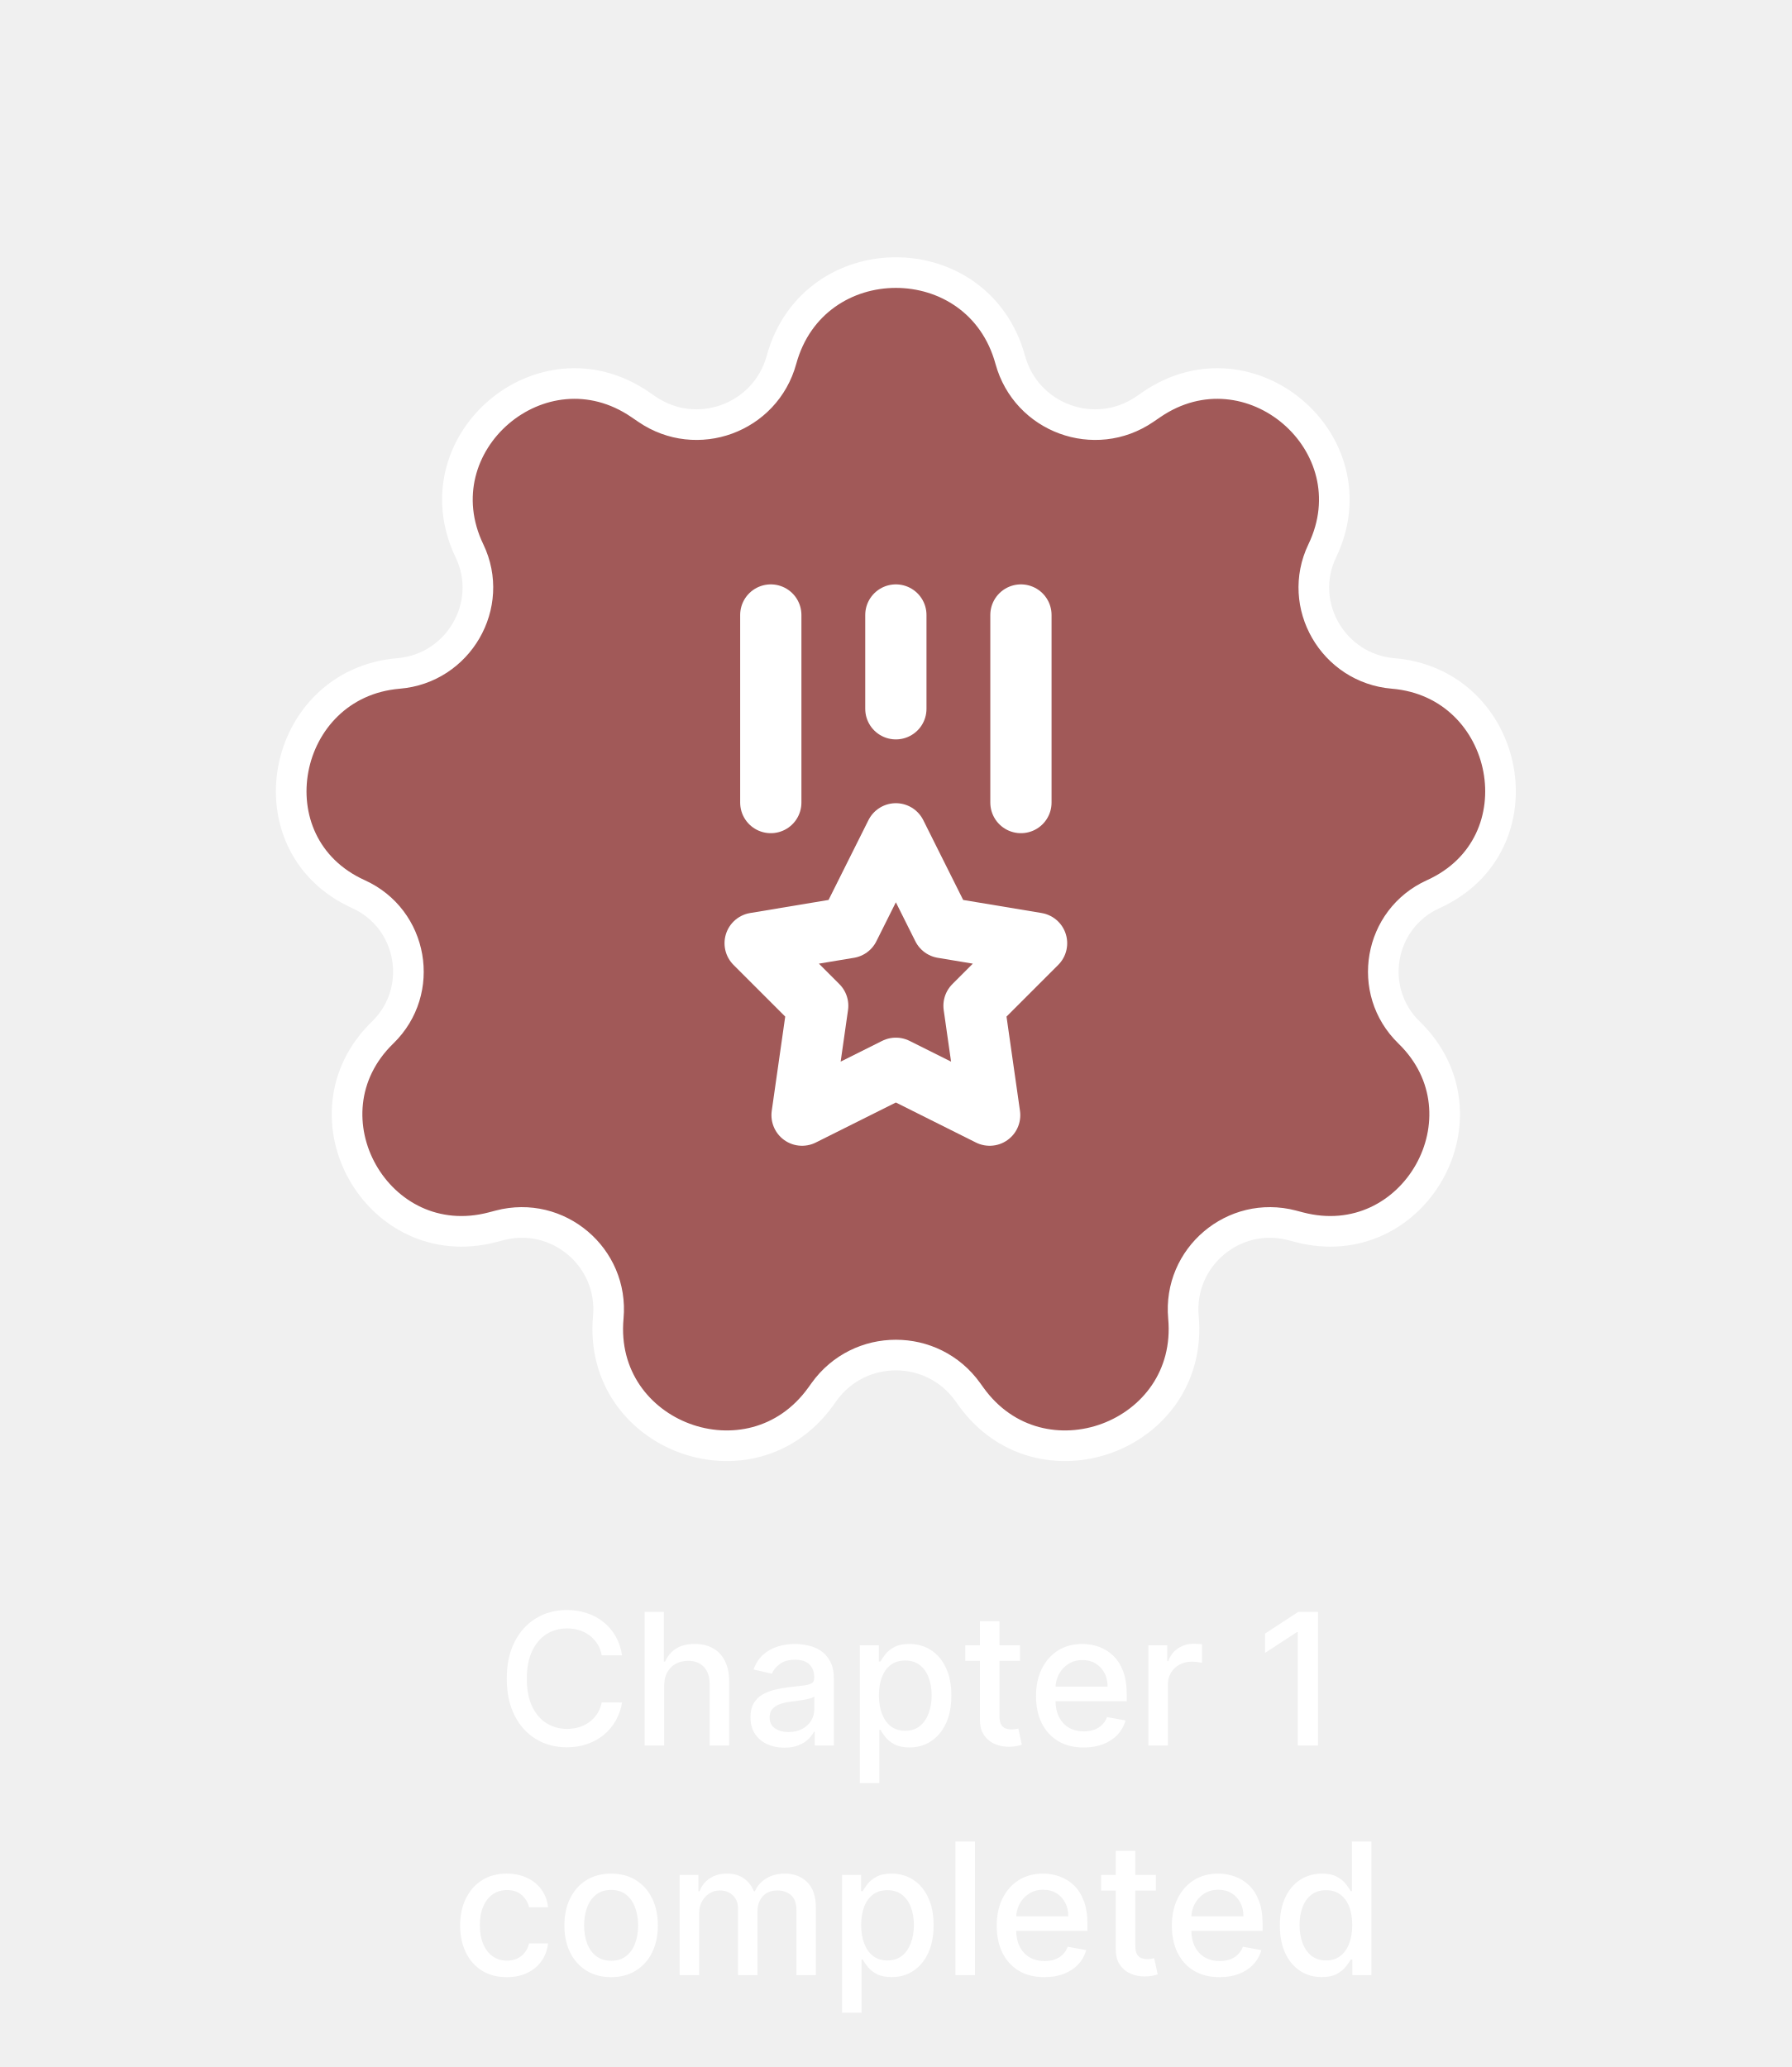
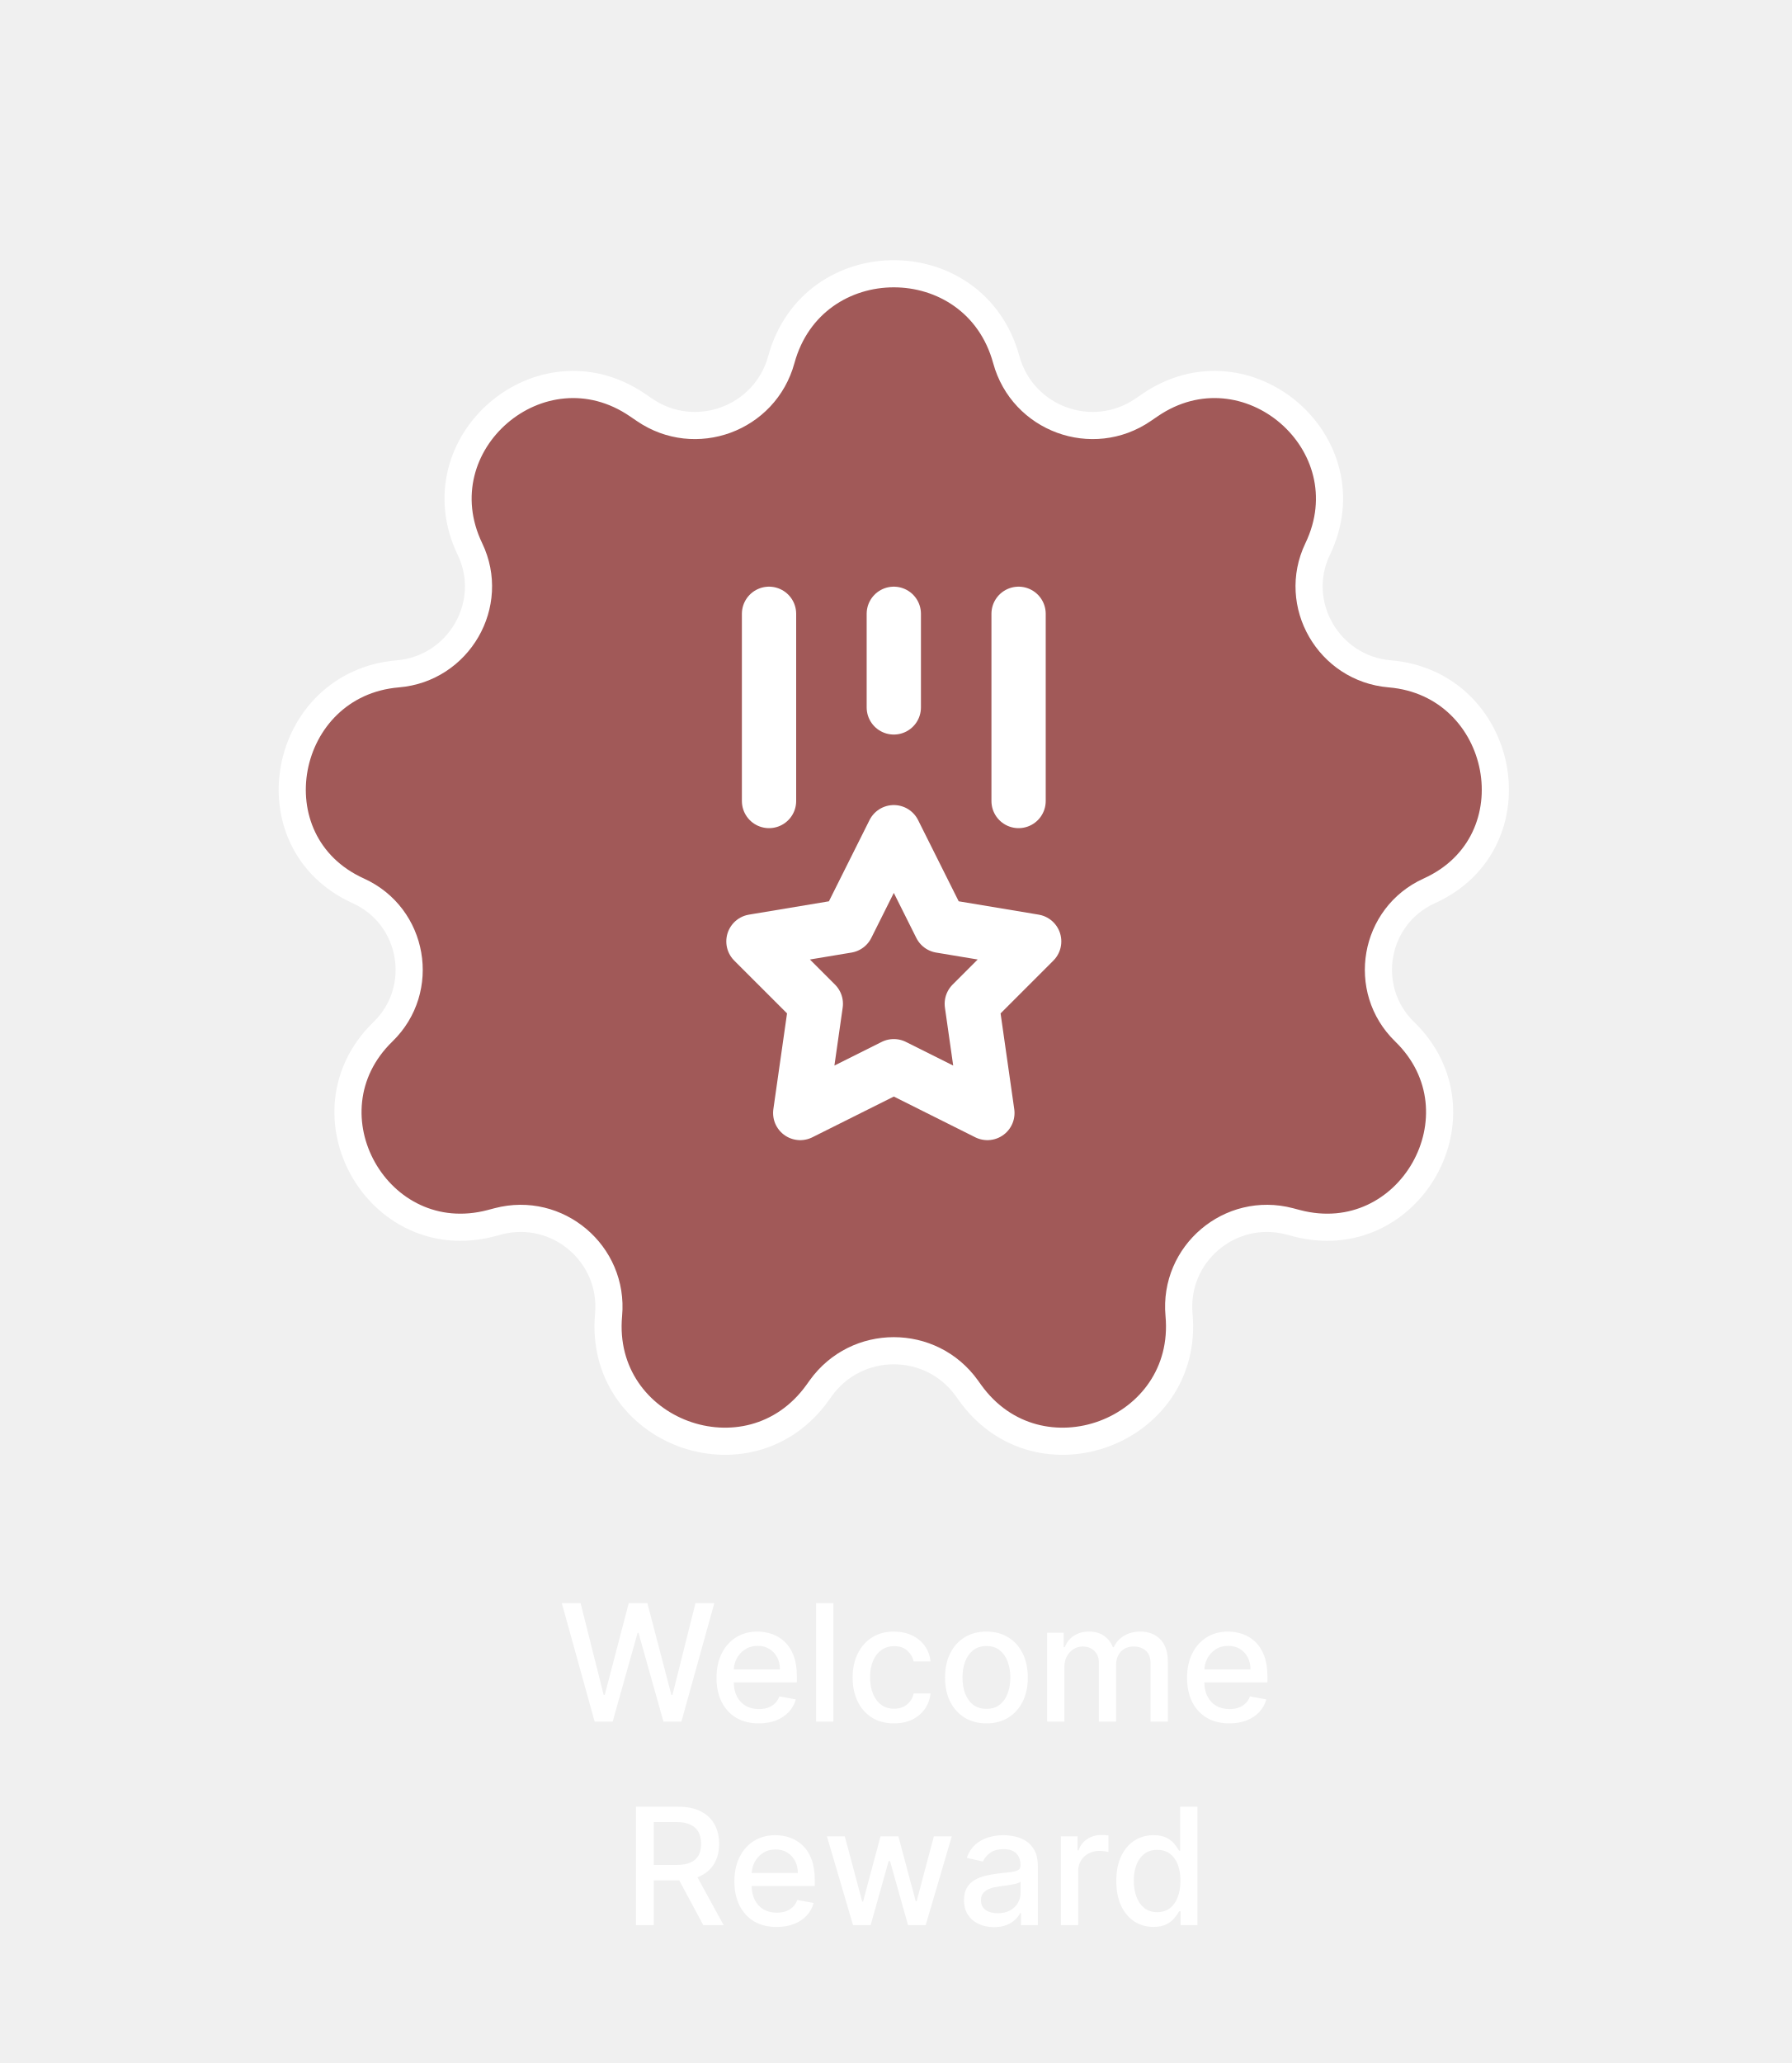
- <svg xmlns="http://www.w3.org/2000/svg" width="117" height="135" viewBox="0 0 117 135" fill="none">
-   <path d="M51.03 23.503C53.11 15.903 63.89 15.903 65.97 23.503C67.012 27.31 71.494 28.956 74.752 26.727L75.202 26.42C81.619 22.031 89.707 28.971 86.342 35.98C84.651 39.502 87.053 43.655 90.972 43.984C98.664 44.631 100.74 55.162 93.592 58.399C90.028 60.013 89.208 64.709 92.013 67.436C97.577 72.844 92.341 82.121 84.835 80.152L84.371 80.03C80.565 79.032 76.923 82.116 77.279 86.034C77.988 93.823 67.956 97.557 63.399 91.201L63.191 90.911C60.889 87.699 56.111 87.699 53.809 90.911L53.601 91.201C49.044 97.557 39.012 93.823 39.721 86.034C40.077 82.116 36.435 79.032 32.629 80.03L32.165 80.152C24.659 82.121 19.423 72.844 24.987 67.436C27.792 64.709 26.971 60.013 23.408 58.399C16.26 55.162 18.336 44.631 26.028 43.984C29.947 43.655 32.349 39.502 30.658 35.98C27.294 28.971 35.381 22.031 41.798 26.42L42.248 26.727C45.506 28.956 49.988 27.31 51.03 23.503Z" fill="#A15958" stroke="white" stroke-width="2" />
-   <path d="M40.621 108.111H39.292C39.241 107.827 39.146 107.577 39.006 107.361C38.867 107.145 38.697 106.962 38.495 106.811C38.293 106.661 38.068 106.547 37.818 106.47C37.57 106.393 37.307 106.355 37.029 106.355C36.526 106.355 36.076 106.482 35.678 106.734C35.283 106.987 34.971 107.358 34.741 107.847C34.514 108.335 34.4 108.932 34.4 109.636C34.4 110.347 34.514 110.946 34.741 111.435C34.971 111.923 35.285 112.293 35.682 112.543C36.08 112.793 36.528 112.918 37.025 112.918C37.3 112.918 37.562 112.881 37.809 112.807C38.059 112.73 38.285 112.618 38.486 112.47C38.688 112.322 38.859 112.142 38.998 111.929C39.14 111.713 39.238 111.466 39.292 111.188L40.621 111.192C40.55 111.621 40.413 112.016 40.208 112.376C40.006 112.734 39.746 113.044 39.428 113.305C39.113 113.564 38.752 113.764 38.346 113.906C37.94 114.048 37.496 114.119 37.016 114.119C36.261 114.119 35.587 113.94 34.996 113.582C34.406 113.222 33.94 112.706 33.599 112.036C33.261 111.365 33.092 110.565 33.092 109.636C33.092 108.705 33.262 107.905 33.603 107.237C33.944 106.567 34.41 106.053 35.001 105.695C35.592 105.334 36.264 105.153 37.016 105.153C37.479 105.153 37.911 105.22 38.312 105.354C38.715 105.484 39.077 105.678 39.398 105.933C39.719 106.186 39.985 106.496 40.195 106.862C40.406 107.226 40.548 107.642 40.621 108.111ZM43.369 110.114V114H42.095V105.273H43.352V108.52H43.433C43.586 108.168 43.821 107.888 44.136 107.68C44.451 107.473 44.863 107.369 45.372 107.369C45.821 107.369 46.213 107.462 46.548 107.646C46.886 107.831 47.147 108.107 47.332 108.473C47.52 108.837 47.613 109.291 47.613 109.837V114H46.339V109.99C46.339 109.51 46.216 109.138 45.968 108.874C45.721 108.607 45.377 108.473 44.937 108.473C44.636 108.473 44.366 108.537 44.127 108.665C43.892 108.793 43.706 108.98 43.569 109.227C43.436 109.472 43.369 109.767 43.369 110.114ZM51.218 114.145C50.804 114.145 50.429 114.068 50.093 113.915C49.758 113.759 49.492 113.533 49.297 113.237C49.103 112.942 49.007 112.58 49.007 112.151C49.007 111.781 49.078 111.477 49.22 111.239C49.362 111 49.554 110.811 49.795 110.672C50.037 110.533 50.306 110.428 50.605 110.357C50.903 110.286 51.207 110.232 51.517 110.195C51.909 110.149 52.227 110.112 52.471 110.084C52.716 110.053 52.893 110.003 53.004 109.935C53.115 109.866 53.17 109.756 53.17 109.602V109.572C53.17 109.2 53.065 108.912 52.855 108.707C52.647 108.503 52.338 108.401 51.926 108.401C51.497 108.401 51.159 108.496 50.912 108.686C50.667 108.874 50.498 109.082 50.404 109.312L49.207 109.04C49.349 108.642 49.556 108.321 49.829 108.077C50.105 107.83 50.422 107.651 50.779 107.54C51.137 107.426 51.514 107.369 51.909 107.369C52.17 107.369 52.447 107.401 52.74 107.463C53.035 107.523 53.311 107.634 53.566 107.795C53.825 107.957 54.037 108.189 54.201 108.49C54.366 108.788 54.449 109.176 54.449 109.653V114H53.204V113.105H53.153C53.071 113.27 52.947 113.432 52.782 113.591C52.617 113.75 52.406 113.882 52.147 113.987C51.889 114.092 51.579 114.145 51.218 114.145ZM51.495 113.122C51.848 113.122 52.149 113.053 52.399 112.913C52.652 112.774 52.843 112.592 52.974 112.368C53.108 112.141 53.174 111.898 53.174 111.639V110.795C53.129 110.841 53.041 110.884 52.91 110.923C52.782 110.96 52.636 110.993 52.471 111.021C52.306 111.047 52.146 111.071 51.99 111.094C51.834 111.114 51.703 111.131 51.598 111.145C51.35 111.176 51.125 111.229 50.92 111.303C50.718 111.376 50.556 111.483 50.434 111.622C50.315 111.759 50.255 111.94 50.255 112.168C50.255 112.483 50.372 112.722 50.605 112.884C50.838 113.043 51.135 113.122 51.495 113.122ZM56.146 116.455V107.455H57.39V108.516H57.496C57.57 108.379 57.677 108.222 57.816 108.043C57.955 107.864 58.148 107.707 58.396 107.574C58.643 107.438 58.969 107.369 59.376 107.369C59.904 107.369 60.376 107.503 60.791 107.77C61.205 108.037 61.531 108.422 61.766 108.925C62.005 109.428 62.124 110.033 62.124 110.74C62.124 111.447 62.006 112.054 61.771 112.56C61.535 113.062 61.211 113.45 60.799 113.723C60.387 113.993 59.917 114.128 59.389 114.128C58.991 114.128 58.666 114.061 58.413 113.928C58.163 113.794 57.967 113.638 57.825 113.459C57.682 113.28 57.573 113.121 57.496 112.982H57.42V116.455H56.146ZM57.394 110.727C57.394 111.187 57.461 111.591 57.594 111.938C57.728 112.284 57.921 112.555 58.174 112.751C58.427 112.945 58.736 113.041 59.103 113.041C59.484 113.041 59.802 112.94 60.057 112.739C60.313 112.534 60.506 112.257 60.637 111.908C60.771 111.558 60.837 111.165 60.837 110.727C60.837 110.295 60.772 109.908 60.641 109.564C60.514 109.22 60.32 108.949 60.062 108.75C59.806 108.551 59.486 108.452 59.103 108.452C58.734 108.452 58.421 108.547 58.166 108.737C57.913 108.928 57.721 109.193 57.59 109.534C57.459 109.875 57.394 110.273 57.394 110.727ZM66.607 107.455V108.477H63.032V107.455H66.607ZM63.991 105.886H65.265V112.078C65.265 112.325 65.302 112.511 65.376 112.636C65.45 112.759 65.545 112.842 65.661 112.888C65.781 112.93 65.91 112.952 66.049 112.952C66.151 112.952 66.241 112.945 66.317 112.93C66.394 112.916 66.454 112.905 66.496 112.896L66.727 113.949C66.653 113.977 66.548 114.006 66.411 114.034C66.275 114.065 66.104 114.082 65.9 114.085C65.565 114.091 65.252 114.031 64.962 113.906C64.673 113.781 64.438 113.588 64.259 113.327C64.08 113.065 63.991 112.737 63.991 112.342V105.886ZM70.767 114.132C70.123 114.132 69.567 113.994 69.101 113.719C68.638 113.44 68.28 113.05 68.027 112.547C67.777 112.041 67.652 111.449 67.652 110.77C67.652 110.099 67.777 109.509 68.027 108.997C68.28 108.486 68.632 108.087 69.084 107.8C69.539 107.513 70.07 107.369 70.678 107.369C71.047 107.369 71.405 107.43 71.752 107.553C72.098 107.675 72.409 107.866 72.685 108.128C72.961 108.389 73.178 108.729 73.337 109.146C73.496 109.561 73.576 110.065 73.576 110.659V111.111H68.373V110.156H72.327C72.327 109.821 72.259 109.524 72.123 109.266C71.986 109.004 71.794 108.798 71.547 108.648C71.303 108.497 71.016 108.422 70.686 108.422C70.329 108.422 70.016 108.51 69.749 108.686C69.485 108.859 69.28 109.087 69.135 109.368C68.993 109.646 68.922 109.949 68.922 110.276V111.021C68.922 111.459 68.999 111.831 69.152 112.138C69.309 112.445 69.526 112.679 69.804 112.841C70.083 113 70.408 113.08 70.78 113.08C71.022 113.08 71.242 113.045 71.441 112.977C71.64 112.906 71.811 112.801 71.956 112.662C72.101 112.523 72.212 112.351 72.289 112.146L73.495 112.364C73.398 112.719 73.225 113.03 72.975 113.297C72.728 113.561 72.416 113.767 72.041 113.915C71.669 114.06 71.245 114.132 70.767 114.132ZM74.989 114V107.455H76.221V108.494H76.289C76.408 108.142 76.619 107.865 76.92 107.663C77.224 107.459 77.567 107.357 77.951 107.357C78.031 107.357 78.124 107.359 78.232 107.365C78.343 107.371 78.43 107.378 78.492 107.386V108.605C78.441 108.591 78.35 108.575 78.219 108.558C78.089 108.538 77.958 108.528 77.827 108.528C77.526 108.528 77.258 108.592 77.022 108.72C76.789 108.845 76.604 109.02 76.468 109.244C76.332 109.466 76.263 109.719 76.263 110.003V114H74.989ZM86.065 105.273V114H84.744V106.594H84.692L82.604 107.957V106.696L84.782 105.273H86.065ZM33.098 129.132C32.465 129.132 31.919 128.989 31.462 128.702C31.007 128.412 30.658 128.013 30.413 127.504C30.169 126.996 30.047 126.413 30.047 125.757C30.047 125.092 30.172 124.506 30.422 123.997C30.672 123.486 31.024 123.087 31.479 122.8C31.933 122.513 32.469 122.369 33.085 122.369C33.582 122.369 34.026 122.462 34.415 122.646C34.804 122.828 35.118 123.084 35.356 123.413C35.598 123.743 35.742 124.128 35.787 124.568H34.547C34.479 124.261 34.322 123.997 34.078 123.776C33.837 123.554 33.513 123.443 33.106 123.443C32.751 123.443 32.44 123.537 32.173 123.724C31.909 123.909 31.703 124.173 31.555 124.517C31.408 124.858 31.334 125.261 31.334 125.727C31.334 126.205 31.406 126.616 31.551 126.963C31.696 127.31 31.901 127.578 32.165 127.768C32.432 127.959 32.746 128.054 33.106 128.054C33.348 128.054 33.567 128.01 33.763 127.922C33.962 127.831 34.128 127.702 34.261 127.534C34.398 127.366 34.493 127.165 34.547 126.929H35.787C35.742 127.352 35.604 127.73 35.374 128.062C35.144 128.395 34.835 128.656 34.449 128.847C34.065 129.037 33.615 129.132 33.098 129.132ZM39.907 129.132C39.293 129.132 38.758 128.991 38.3 128.71C37.843 128.429 37.488 128.036 37.235 127.53C36.982 127.024 36.855 126.433 36.855 125.757C36.855 125.078 36.982 124.484 37.235 123.976C37.488 123.467 37.843 123.072 38.3 122.791C38.758 122.51 39.293 122.369 39.907 122.369C40.52 122.369 41.056 122.51 41.513 122.791C41.971 123.072 42.326 123.467 42.578 123.976C42.831 124.484 42.958 125.078 42.958 125.757C42.958 126.433 42.831 127.024 42.578 127.53C42.326 128.036 41.971 128.429 41.513 128.71C41.056 128.991 40.52 129.132 39.907 129.132ZM39.911 128.062C40.309 128.062 40.638 127.957 40.9 127.747C41.161 127.537 41.354 127.257 41.479 126.908C41.607 126.558 41.671 126.173 41.671 125.753C41.671 125.335 41.607 124.952 41.479 124.602C41.354 124.25 41.161 123.967 40.9 123.754C40.638 123.541 40.309 123.435 39.911 123.435C39.51 123.435 39.178 123.541 38.914 123.754C38.652 123.967 38.458 124.25 38.33 124.602C38.205 124.952 38.142 125.335 38.142 125.753C38.142 126.173 38.205 126.558 38.33 126.908C38.458 127.257 38.652 127.537 38.914 127.747C39.178 127.957 39.51 128.062 39.911 128.062ZM44.38 129V122.455H45.603V123.52H45.684C45.82 123.159 46.043 122.878 46.353 122.676C46.663 122.472 47.033 122.369 47.465 122.369C47.903 122.369 48.269 122.472 48.565 122.676C48.863 122.881 49.083 123.162 49.225 123.52H49.293C49.45 123.17 49.698 122.892 50.039 122.685C50.38 122.474 50.786 122.369 51.258 122.369C51.852 122.369 52.336 122.555 52.711 122.928C53.089 123.3 53.278 123.861 53.278 124.611V129H52.004V124.73C52.004 124.287 51.883 123.966 51.641 123.767C51.4 123.568 51.111 123.469 50.776 123.469C50.361 123.469 50.039 123.597 49.809 123.852C49.579 124.105 49.464 124.43 49.464 124.828V129H48.194V124.649C48.194 124.294 48.083 124.009 47.861 123.793C47.64 123.577 47.352 123.469 46.996 123.469C46.755 123.469 46.532 123.533 46.327 123.661C46.126 123.786 45.962 123.96 45.837 124.185C45.715 124.409 45.654 124.669 45.654 124.964V129H44.38ZM54.985 131.455V122.455H56.23V123.516H56.336C56.41 123.379 56.517 123.222 56.656 123.043C56.795 122.864 56.988 122.707 57.235 122.574C57.483 122.438 57.809 122.369 58.216 122.369C58.744 122.369 59.216 122.503 59.63 122.77C60.045 123.037 60.37 123.422 60.606 123.925C60.845 124.428 60.964 125.033 60.964 125.74C60.964 126.447 60.846 127.054 60.61 127.56C60.375 128.062 60.051 128.45 59.639 128.723C59.227 128.993 58.757 129.128 58.228 129.128C57.831 129.128 57.505 129.061 57.252 128.928C57.002 128.794 56.806 128.638 56.664 128.459C56.522 128.28 56.413 128.121 56.336 127.982H56.26V131.455H54.985ZM56.234 125.727C56.234 126.187 56.301 126.591 56.434 126.938C56.568 127.284 56.761 127.555 57.014 127.751C57.267 127.945 57.576 128.041 57.943 128.041C58.324 128.041 58.642 127.94 58.897 127.739C59.153 127.534 59.346 127.257 59.477 126.908C59.61 126.558 59.677 126.165 59.677 125.727C59.677 125.295 59.612 124.908 59.481 124.564C59.353 124.22 59.16 123.949 58.902 123.75C58.646 123.551 58.326 123.452 57.943 123.452C57.574 123.452 57.261 123.547 57.005 123.737C56.752 123.928 56.561 124.193 56.43 124.534C56.299 124.875 56.234 125.273 56.234 125.727ZM63.666 120.273V129H62.392V120.273H63.666ZM68.201 129.132C67.556 129.132 67.001 128.994 66.535 128.719C66.072 128.44 65.714 128.05 65.461 127.547C65.211 127.041 65.086 126.449 65.086 125.77C65.086 125.099 65.211 124.509 65.461 123.997C65.714 123.486 66.066 123.087 66.518 122.8C66.972 122.513 67.504 122.369 68.112 122.369C68.481 122.369 68.839 122.43 69.185 122.553C69.532 122.675 69.843 122.866 70.119 123.128C70.394 123.389 70.612 123.729 70.771 124.146C70.93 124.561 71.009 125.065 71.009 125.659V126.111H65.806V125.156H69.761C69.761 124.821 69.692 124.524 69.556 124.266C69.42 124.004 69.228 123.798 68.981 123.648C68.737 123.497 68.45 123.422 68.12 123.422C67.762 123.422 67.45 123.51 67.183 123.686C66.918 123.859 66.714 124.087 66.569 124.368C66.427 124.646 66.356 124.949 66.356 125.276V126.021C66.356 126.459 66.433 126.831 66.586 127.138C66.742 127.445 66.96 127.679 67.238 127.841C67.516 128 67.842 128.08 68.214 128.08C68.455 128.08 68.675 128.045 68.874 127.977C69.073 127.906 69.245 127.801 69.39 127.662C69.535 127.523 69.646 127.351 69.722 127.146L70.928 127.364C70.832 127.719 70.658 128.03 70.408 128.297C70.161 128.561 69.85 128.767 69.475 128.915C69.103 129.06 68.678 129.132 68.201 129.132ZM75.478 122.455V123.477H71.903V122.455H75.478ZM72.862 120.886H74.136V127.078C74.136 127.325 74.173 127.511 74.247 127.636C74.321 127.759 74.416 127.842 74.532 127.888C74.652 127.93 74.781 127.952 74.92 127.952C75.022 127.952 75.112 127.945 75.189 127.93C75.265 127.916 75.325 127.905 75.368 127.896L75.598 128.949C75.524 128.977 75.419 129.006 75.282 129.034C75.146 129.065 74.975 129.082 74.771 129.085C74.436 129.091 74.123 129.031 73.834 128.906C73.544 128.781 73.309 128.588 73.13 128.327C72.951 128.065 72.862 127.737 72.862 127.342V120.886ZM79.638 129.132C78.994 129.132 78.438 128.994 77.972 128.719C77.509 128.44 77.151 128.05 76.898 127.547C76.648 127.041 76.523 126.449 76.523 125.77C76.523 125.099 76.648 124.509 76.898 123.997C77.151 123.486 77.504 123.087 77.955 122.8C78.41 122.513 78.941 122.369 79.549 122.369C79.918 122.369 80.276 122.43 80.623 122.553C80.969 122.675 81.281 122.866 81.556 123.128C81.832 123.389 82.049 123.729 82.208 124.146C82.367 124.561 82.447 125.065 82.447 125.659V126.111H77.244V125.156H81.198C81.198 124.821 81.13 124.524 80.994 124.266C80.857 124.004 80.665 123.798 80.418 123.648C80.174 123.497 79.887 123.422 79.558 123.422C79.2 123.422 78.887 123.51 78.62 123.686C78.356 123.859 78.151 124.087 78.006 124.368C77.864 124.646 77.793 124.949 77.793 125.276V126.021C77.793 126.459 77.87 126.831 78.023 127.138C78.18 127.445 78.397 127.679 78.675 127.841C78.954 128 79.279 128.08 79.651 128.08C79.893 128.08 80.113 128.045 80.312 127.977C80.511 127.906 80.683 127.801 80.827 127.662C80.972 127.523 81.083 127.351 81.16 127.146L82.366 127.364C82.269 127.719 82.096 128.03 81.846 128.297C81.599 128.561 81.288 128.767 80.913 128.915C80.54 129.06 80.116 129.132 79.638 129.132ZM86.311 129.128C85.782 129.128 85.311 128.993 84.896 128.723C84.484 128.45 84.16 128.062 83.924 127.56C83.691 127.054 83.575 126.447 83.575 125.74C83.575 125.033 83.693 124.428 83.929 123.925C84.167 123.422 84.494 123.037 84.909 122.77C85.323 122.503 85.794 122.369 86.319 122.369C86.725 122.369 87.052 122.438 87.299 122.574C87.549 122.707 87.743 122.864 87.879 123.043C88.018 123.222 88.126 123.379 88.203 123.516H88.279V120.273H89.554V129H88.309V127.982H88.203C88.126 128.121 88.015 128.28 87.87 128.459C87.728 128.638 87.532 128.794 87.282 128.928C87.032 129.061 86.709 129.128 86.311 129.128ZM86.592 128.041C86.959 128.041 87.268 127.945 87.521 127.751C87.777 127.555 87.97 127.284 88.1 126.938C88.234 126.591 88.301 126.187 88.301 125.727C88.301 125.273 88.235 124.875 88.105 124.534C87.974 124.193 87.782 123.928 87.529 123.737C87.277 123.547 86.964 123.452 86.592 123.452C86.209 123.452 85.889 123.551 85.633 123.75C85.377 123.949 85.184 124.22 85.054 124.564C84.926 124.908 84.862 125.295 84.862 125.727C84.862 126.165 84.927 126.558 85.058 126.908C85.189 127.257 85.382 127.534 85.637 127.739C85.896 127.94 86.214 128.041 86.592 128.041Z" fill="white" />
-   <path d="M58.5 40.167V46.292M50.333 40.167V52.417M66.667 40.167V52.417M58.5 69.771L52.375 72.833L53.396 65.688L49.312 61.604L55.438 60.583L58.5 54.458L61.562 60.583L67.688 61.604L63.604 65.688L64.625 72.833L58.5 69.771Z" stroke="white" stroke-width="4" stroke-linecap="round" stroke-linejoin="round" />
+ <svg xmlns="http://www.w3.org/2000/svg" width="132" height="152" viewBox="0 0 132 152" fill="none">
+   <path d="M57.578 26.495C59.886 18.062 71.847 18.062 74.155 26.495C75.351 30.865 80.497 32.755 84.236 30.197L84.743 29.851C91.862 24.981 100.833 32.68 97.101 40.455C95.157 44.503 97.918 49.271 102.417 49.649C110.957 50.367 113.248 62.05 105.325 65.639C101.233 67.493 100.29 72.886 103.512 76.018C109.684 82.017 103.876 92.308 95.55 90.124L95.027 89.986C90.658 88.84 86.477 92.38 86.886 96.879C87.672 105.521 76.541 109.665 71.485 102.612L71.251 102.285C68.608 98.599 63.125 98.599 60.482 102.285L60.248 102.612C55.192 109.665 44.061 105.521 44.848 96.879C45.257 92.38 41.075 88.84 36.706 89.986L36.184 90.124C27.857 92.308 22.049 82.017 28.222 76.018C31.443 72.886 30.5 67.493 26.407 65.639C18.485 62.05 20.777 50.367 29.316 49.649C33.815 49.271 36.575 44.503 34.632 40.455C30.9 32.68 39.87 24.982 46.989 29.851L47.497 30.197C51.237 32.755 56.382 30.865 57.578 26.495Z" fill="#A15958" stroke="white" stroke-width="2" />
+   <path d="M43.82 126.844L41.4 118.117H42.785L44.485 124.876H44.566L46.334 118.117H47.706L49.475 124.88H49.556L51.252 118.117H52.641L50.216 126.844H48.891L47.054 120.308H46.986L45.15 126.844H43.82ZM55.916 126.977C55.271 126.977 54.716 126.839 54.25 126.563C53.787 126.285 53.429 125.894 53.176 125.391C52.926 124.886 52.801 124.293 52.801 123.614C52.801 122.944 52.926 122.353 53.176 121.842C53.429 121.33 53.781 120.931 54.233 120.644C54.687 120.357 55.218 120.214 55.827 120.214C56.196 120.214 56.554 120.275 56.9 120.397C57.247 120.519 57.558 120.711 57.834 120.972C58.109 121.234 58.327 121.573 58.486 121.991C58.645 122.406 58.724 122.91 58.724 123.504V123.955H53.521V123.001H57.476C57.476 122.666 57.407 122.369 57.271 122.11C57.135 121.849 56.943 121.643 56.696 121.492C56.452 121.342 56.164 121.266 55.835 121.266C55.477 121.266 55.164 121.354 54.898 121.531C54.633 121.704 54.429 121.931 54.284 122.212C54.142 122.491 54.071 122.793 54.071 123.12V123.866C54.071 124.303 54.148 124.675 54.301 124.982C54.457 125.289 54.675 125.523 54.953 125.685C55.231 125.844 55.557 125.924 55.929 125.924C56.17 125.924 56.39 125.89 56.589 125.822C56.788 125.751 56.96 125.646 57.105 125.506C57.25 125.367 57.361 125.195 57.437 124.991L58.643 125.208C58.547 125.563 58.373 125.874 58.123 126.141C57.876 126.406 57.565 126.612 57.19 126.759C56.818 126.904 56.393 126.977 55.916 126.977ZM61.412 118.117V126.844H60.138V118.117H61.412ZM65.883 126.977C65.25 126.977 64.704 126.833 64.247 126.546C63.792 126.256 63.443 125.857 63.199 125.349C62.954 124.84 62.832 124.258 62.832 123.602C62.832 122.937 62.957 122.35 63.207 121.842C63.457 121.33 63.809 120.931 64.264 120.644C64.719 120.357 65.254 120.214 65.871 120.214C66.368 120.214 66.811 120.306 67.2 120.491C67.589 120.673 67.903 120.928 68.142 121.258C68.383 121.587 68.527 121.972 68.572 122.413H67.332C67.264 122.106 67.108 121.842 66.863 121.62C66.622 121.398 66.298 121.288 65.892 121.288C65.537 121.288 65.226 121.381 64.959 121.569C64.694 121.754 64.488 122.018 64.341 122.362C64.193 122.702 64.119 123.106 64.119 123.572C64.119 124.049 64.192 124.461 64.336 124.808C64.481 125.154 64.686 125.423 64.95 125.613C65.217 125.803 65.531 125.898 65.892 125.898C66.133 125.898 66.352 125.854 66.548 125.766C66.747 125.675 66.913 125.546 67.047 125.379C67.183 125.211 67.278 125.009 67.332 124.773H68.572C68.527 125.197 68.389 125.575 68.159 125.907C67.929 126.239 67.621 126.501 67.234 126.691C66.851 126.881 66.4 126.977 65.883 126.977ZM72.692 126.977C72.078 126.977 71.543 126.836 71.085 126.555C70.628 126.273 70.273 125.88 70.02 125.374C69.767 124.869 69.641 124.278 69.641 123.602C69.641 122.923 69.767 122.329 70.02 121.82C70.273 121.312 70.628 120.917 71.085 120.636C71.543 120.354 72.078 120.214 72.692 120.214C73.305 120.214 73.841 120.354 74.298 120.636C74.756 120.917 75.111 121.312 75.364 121.82C75.617 122.329 75.743 122.923 75.743 123.602C75.743 124.278 75.617 124.869 75.364 125.374C75.111 125.88 74.756 126.273 74.298 126.555C73.841 126.836 73.305 126.977 72.692 126.977ZM72.696 125.907C73.094 125.907 73.423 125.802 73.685 125.592C73.946 125.381 74.139 125.102 74.264 124.752C74.392 124.403 74.456 124.018 74.456 123.597C74.456 123.18 74.392 122.796 74.264 122.447C74.139 122.094 73.946 121.812 73.685 121.599C73.423 121.386 73.094 121.279 72.696 121.279C72.296 121.279 71.963 121.386 71.699 121.599C71.438 121.812 71.243 122.094 71.115 122.447C70.99 122.796 70.928 123.18 70.928 123.597C70.928 124.018 70.99 124.403 71.115 124.752C71.243 125.102 71.438 125.381 71.699 125.592C71.963 125.802 72.296 125.907 72.696 125.907ZM77.165 126.844V120.299H78.388V121.364H78.469C78.606 121.004 78.829 120.722 79.138 120.521C79.448 120.316 79.819 120.214 80.251 120.214C80.688 120.214 81.055 120.316 81.35 120.521C81.648 120.725 81.868 121.006 82.01 121.364H82.079C82.235 121.015 82.483 120.737 82.824 120.529C83.165 120.319 83.572 120.214 84.043 120.214C84.637 120.214 85.121 120.4 85.496 120.772C85.874 121.144 86.063 121.705 86.063 122.455V126.844H84.789V122.575C84.789 122.131 84.668 121.81 84.427 121.612C84.185 121.413 83.897 121.313 83.562 121.313C83.147 121.313 82.824 121.441 82.594 121.697C82.364 121.95 82.249 122.275 82.249 122.673V126.844H80.979V122.494C80.979 122.139 80.868 121.853 80.647 121.637C80.425 121.421 80.137 121.313 79.782 121.313C79.54 121.313 79.317 121.377 79.113 121.505C78.911 121.63 78.748 121.805 78.623 122.029C78.501 122.254 78.439 122.514 78.439 122.809V126.844H77.165ZM90.592 126.977C89.947 126.977 89.391 126.839 88.926 126.563C88.463 126.285 88.105 125.894 87.852 125.391C87.602 124.886 87.477 124.293 87.477 123.614C87.477 122.944 87.602 122.353 87.852 121.842C88.105 121.33 88.457 120.931 88.909 120.644C89.363 120.357 89.894 120.214 90.502 120.214C90.872 120.214 91.23 120.275 91.576 120.397C91.923 120.519 92.234 120.711 92.509 120.972C92.785 121.234 93.002 121.573 93.161 121.991C93.32 122.406 93.4 122.91 93.4 123.504V123.955H88.197V123.001H92.151C92.151 122.666 92.083 122.369 91.947 122.11C91.811 121.849 91.619 121.643 91.372 121.492C91.127 121.342 90.84 121.266 90.511 121.266C90.153 121.266 89.84 121.354 89.573 121.531C89.309 121.704 89.105 121.931 88.96 122.212C88.818 122.491 88.747 122.793 88.747 123.12V123.866C88.747 124.303 88.823 124.675 88.977 124.982C89.133 125.289 89.35 125.523 89.629 125.685C89.907 125.844 90.232 125.924 90.605 125.924C90.846 125.924 91.066 125.89 91.265 125.822C91.464 125.751 91.636 125.646 91.781 125.506C91.926 125.367 92.036 125.195 92.113 124.991L93.319 125.208C93.222 125.563 93.049 125.874 92.799 126.141C92.552 126.406 92.241 126.612 91.866 126.759C91.494 126.904 91.069 126.977 90.592 126.977ZM46.863 141.844V133.117H49.974C50.65 133.117 51.211 133.234 51.657 133.467C52.106 133.7 52.441 134.022 52.663 134.434C52.885 134.843 52.995 135.316 52.995 135.853C52.995 136.387 52.883 136.857 52.659 137.264C52.437 137.667 52.102 137.981 51.653 138.205C51.207 138.43 50.646 138.542 49.97 138.542H47.613V137.408H49.85C50.277 137.408 50.623 137.347 50.89 137.225C51.16 137.103 51.358 136.925 51.483 136.692C51.608 136.46 51.67 136.18 51.67 135.853C51.67 135.523 51.606 135.238 51.478 134.996C51.353 134.755 51.156 134.57 50.886 134.442C50.619 134.312 50.268 134.246 49.833 134.246H48.18V141.844H46.863ZM51.172 137.907L53.328 141.844H51.828L49.714 137.907H51.172ZM57.234 141.977C56.589 141.977 56.034 141.839 55.568 141.563C55.105 141.285 54.747 140.894 54.494 140.391C54.244 139.886 54.119 139.293 54.119 138.614C54.119 137.944 54.244 137.353 54.494 136.842C54.747 136.33 55.099 135.931 55.551 135.644C56.006 135.357 56.537 135.214 57.145 135.214C57.514 135.214 57.872 135.275 58.219 135.397C58.565 135.519 58.876 135.711 59.152 135.972C59.428 136.234 59.645 136.573 59.804 136.991C59.963 137.406 60.043 137.91 60.043 138.504V138.955H54.839V138.001H58.794C58.794 137.666 58.726 137.369 58.589 137.11C58.453 136.849 58.261 136.643 58.014 136.492C57.77 136.342 57.483 136.266 57.153 136.266C56.795 136.266 56.483 136.354 56.216 136.531C55.952 136.704 55.747 136.931 55.602 137.212C55.46 137.491 55.389 137.793 55.389 138.12V138.866C55.389 139.303 55.466 139.675 55.619 139.982C55.776 140.289 55.993 140.523 56.271 140.685C56.55 140.844 56.875 140.924 57.247 140.924C57.489 140.924 57.709 140.89 57.908 140.822C58.106 140.751 58.278 140.646 58.423 140.506C58.568 140.367 58.679 140.195 58.756 139.991L59.962 140.208C59.865 140.563 59.692 140.874 59.442 141.141C59.195 141.406 58.883 141.612 58.508 141.759C58.136 141.904 57.712 141.977 57.234 141.977ZM62.864 141.844L60.938 135.299H62.254L63.537 140.106H63.601L64.888 135.299H66.204L67.483 140.085H67.547L68.821 135.299H70.138L68.216 141.844H66.916L65.587 137.119H65.489L64.159 141.844H62.864ZM73.252 141.989C72.837 141.989 72.462 141.913 72.127 141.759C71.791 141.603 71.526 141.377 71.33 141.082C71.137 140.786 71.04 140.424 71.04 139.995C71.04 139.626 71.111 139.322 71.253 139.083C71.395 138.844 71.587 138.656 71.828 138.516C72.07 138.377 72.34 138.272 72.638 138.201C72.936 138.13 73.24 138.076 73.55 138.039C73.942 137.994 74.26 137.957 74.505 137.928C74.749 137.897 74.926 137.847 75.037 137.779C75.148 137.711 75.203 137.6 75.203 137.447V137.417C75.203 137.045 75.098 136.756 74.888 136.552C74.681 136.347 74.371 136.245 73.959 136.245C73.53 136.245 73.192 136.34 72.945 136.531C72.701 136.718 72.532 136.927 72.438 137.157L71.24 136.884C71.382 136.487 71.59 136.166 71.862 135.921C72.138 135.674 72.455 135.495 72.813 135.384C73.171 135.271 73.547 135.214 73.942 135.214C74.203 135.214 74.48 135.245 74.773 135.308C75.069 135.367 75.344 135.478 75.6 135.64C75.858 135.802 76.07 136.033 76.235 136.335C76.4 136.633 76.482 137.021 76.482 137.498V141.844H75.237V140.95H75.186C75.104 141.114 74.98 141.276 74.816 141.435C74.651 141.594 74.439 141.727 74.181 141.832C73.922 141.937 73.612 141.989 73.252 141.989ZM73.529 140.967C73.881 140.967 74.182 140.897 74.432 140.758C74.685 140.619 74.877 140.437 75.007 140.212C75.141 139.985 75.208 139.742 75.208 139.484V138.64C75.162 138.685 75.074 138.728 74.944 138.768C74.816 138.805 74.669 138.837 74.505 138.866C74.34 138.891 74.179 138.916 74.023 138.938C73.867 138.958 73.736 138.975 73.631 138.989C73.384 139.021 73.158 139.073 72.953 139.147C72.752 139.221 72.59 139.327 72.468 139.467C72.348 139.603 72.289 139.785 72.289 140.012C72.289 140.327 72.405 140.566 72.638 140.728C72.871 140.887 73.168 140.967 73.529 140.967ZM78.179 141.844V135.299H79.41V136.339H79.479C79.598 135.987 79.808 135.71 80.109 135.508C80.413 135.303 80.757 135.201 81.141 135.201C81.22 135.201 81.314 135.204 81.422 135.21C81.533 135.215 81.619 135.222 81.682 135.231V136.45C81.631 136.435 81.54 136.42 81.409 136.403C81.278 136.383 81.148 136.373 81.017 136.373C80.716 136.373 80.447 136.437 80.212 136.565C79.979 136.69 79.794 136.864 79.658 137.089C79.521 137.31 79.453 137.563 79.453 137.847V141.844H78.179ZM85 141.972C84.472 141.972 84 141.837 83.585 141.567C83.174 141.295 82.85 140.907 82.614 140.404C82.381 139.898 82.264 139.292 82.264 138.585C82.264 137.877 82.382 137.272 82.618 136.769C82.857 136.266 83.183 135.881 83.598 135.614C84.013 135.347 84.483 135.214 85.009 135.214C85.415 135.214 85.742 135.282 85.989 135.418C86.239 135.552 86.432 135.708 86.569 135.887C86.708 136.066 86.816 136.224 86.892 136.36H86.969V133.117H88.243V141.844H86.999V140.826H86.892C86.816 140.965 86.705 141.124 86.56 141.303C86.418 141.482 86.222 141.639 85.972 141.772C85.722 141.906 85.398 141.972 85 141.972ZM85.282 140.886C85.648 140.886 85.958 140.789 86.21 140.596C86.466 140.4 86.659 140.129 86.79 139.782C86.924 139.435 86.99 139.032 86.99 138.572C86.99 138.117 86.925 137.719 86.794 137.379C86.664 137.038 86.472 136.772 86.219 136.582C85.966 136.391 85.654 136.296 85.282 136.296C84.898 136.296 84.578 136.396 84.323 136.594C84.067 136.793 83.874 137.065 83.743 137.408C83.615 137.752 83.551 138.14 83.551 138.572C83.551 139.009 83.617 139.403 83.748 139.752C83.878 140.102 84.071 140.379 84.327 140.583C84.585 140.785 84.904 140.886 85.282 140.886Z" fill="white" />
+   <path d="M65.867 45.225V52.121M56.672 45.225V59.017M75.062 45.225V59.017M65.867 78.557L58.971 82.005L60.12 73.959L55.523 69.362L62.419 68.212L65.867 61.316L69.315 68.212L76.211 69.362L71.614 73.959L72.763 82.005L65.867 78.557Z" stroke="white" stroke-width="4" stroke-linecap="round" stroke-linejoin="round" />
</svg>
